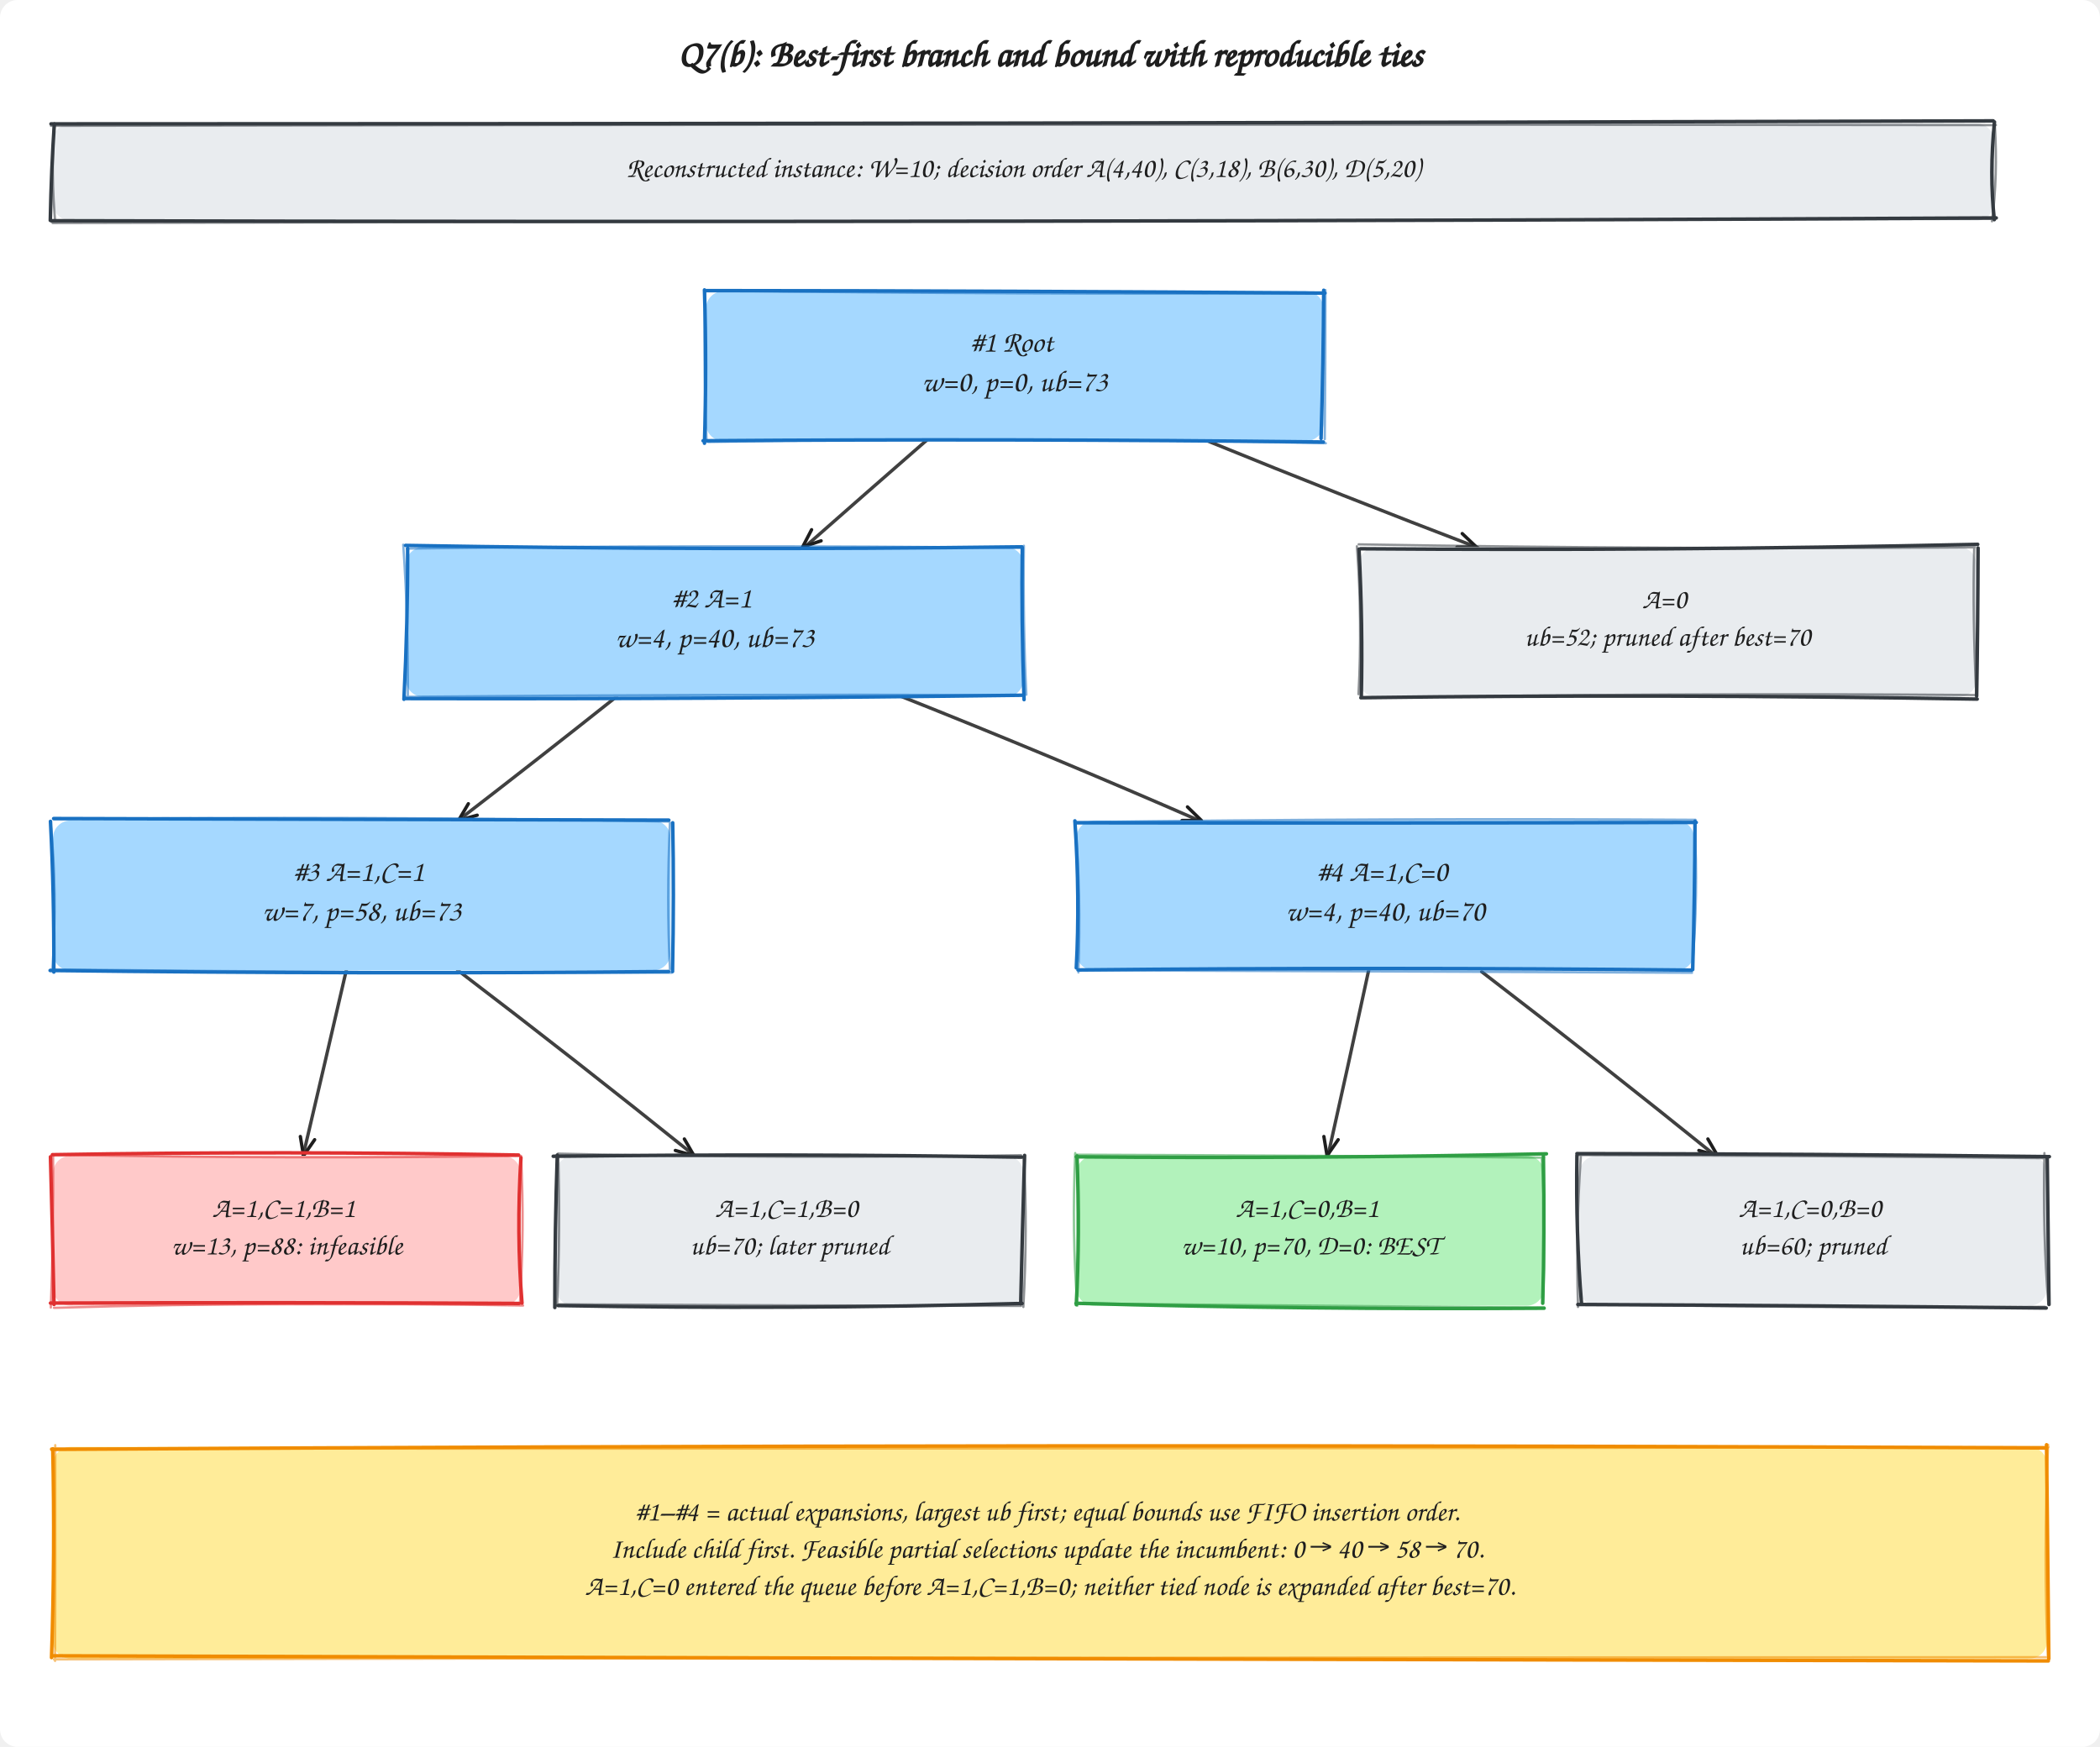
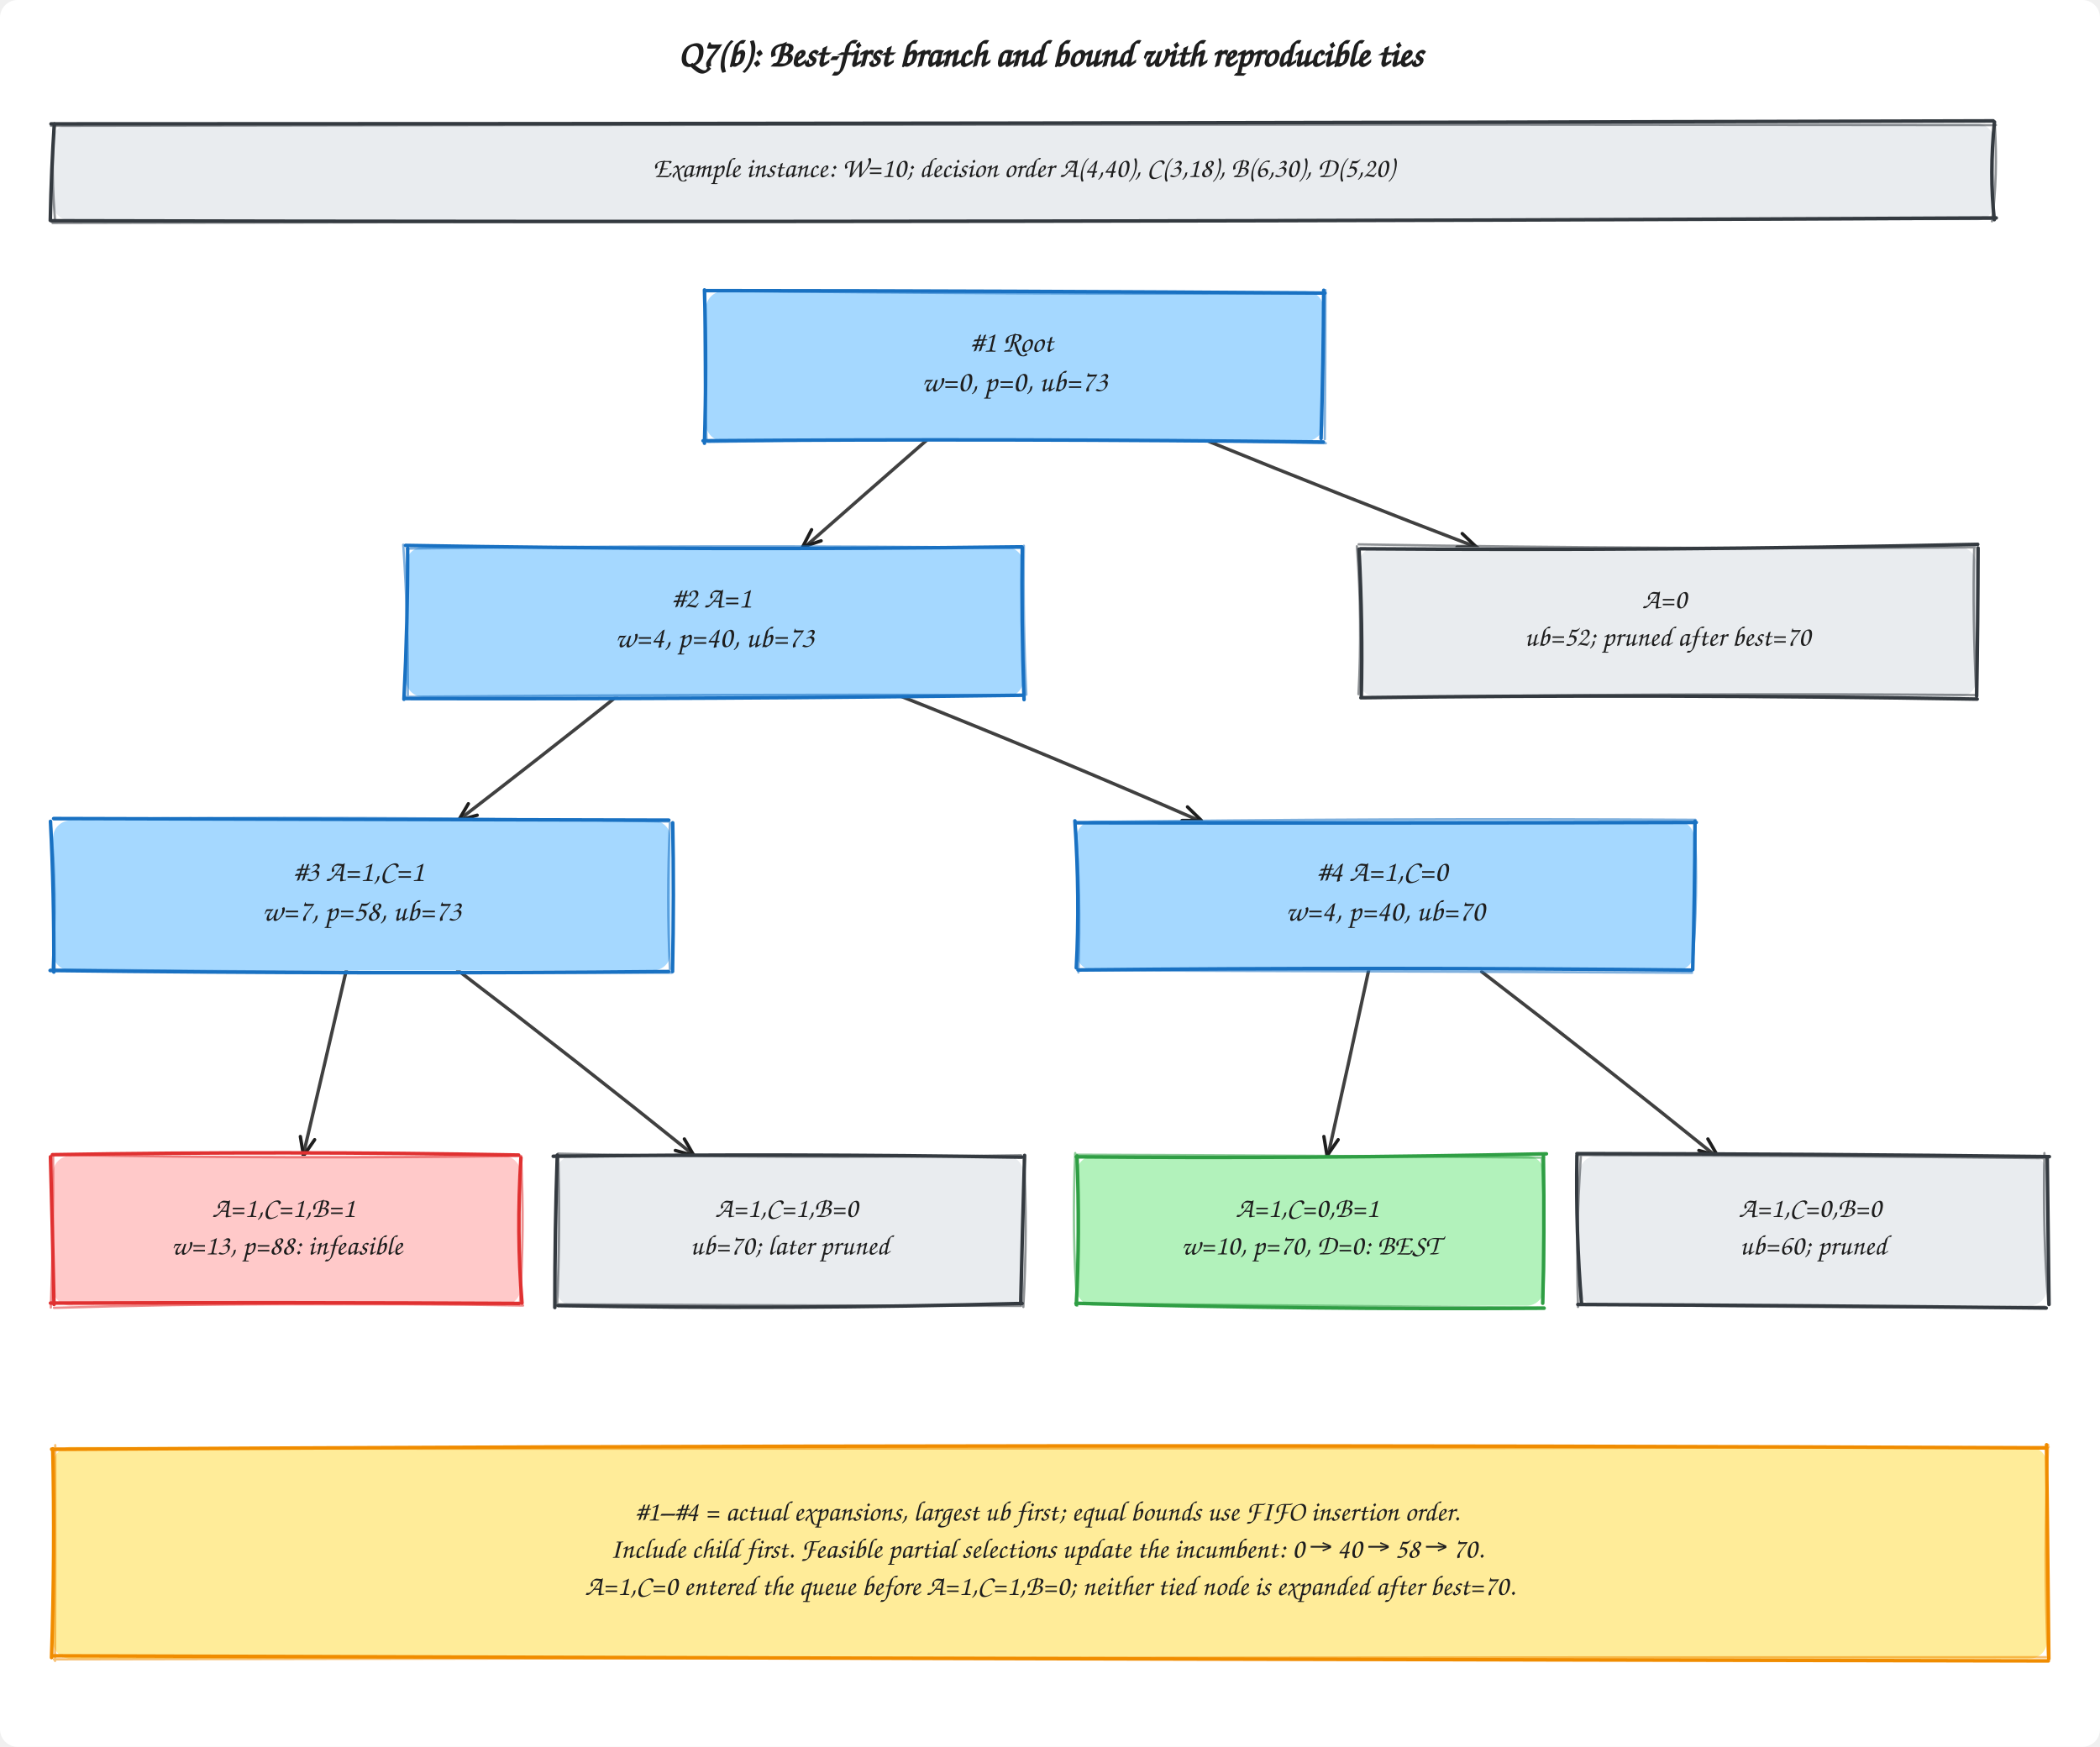
<svg xmlns="http://www.w3.org/2000/svg" width="1190" height="990" viewBox="0 0 1190 990" role="img" aria-label="Q7(b): Best-first branch and bound with reproducible ties">
  <rect width="1190" height="990" fill="#ffffff" rx="10" />
  <text text-anchor="middle" dominant-baseline="central" font-family="&quot;Segoe Print&quot;, &quot;Bradley Hand&quot;, Chilanka, &quot;Comic Sans MS&quot;, &quot;Comic Neue&quot;, cursive" font-size="21" font-weight="bold" fill="#1e1e1e">
    <tspan x="595.0" y="34.0">Q7(b): Best-first branch and bound with reproducible ties</tspan>
  </text>
  <path d="M525.1 249.5 Q490.0 280.1 455.5 310.5" fill="none" stroke="#1e1e1e" stroke-width="1.9" stroke-linecap="round" opacity="0.85" />
  <path d="M459.9 300.2 L454.8 310.0 L465.3 306.5" fill="none" stroke="#1e1e1e" stroke-width="1.9" stroke-linecap="round" stroke-linejoin="round" />
  <path d="M683.3 249.5 Q761.3 281.3 837.5 310.4" fill="none" stroke="#1e1e1e" stroke-width="1.9" stroke-linecap="round" opacity="0.85" />
  <path d="M825.6 310.1 L836.6 310.0 L828.6 302.4" fill="none" stroke="#1e1e1e" stroke-width="1.9" stroke-linecap="round" stroke-linejoin="round" />
  <path d="M349.5 394.7 Q304.7 430.3 260.0 464.7" fill="none" stroke="#1e1e1e" stroke-width="1.9" stroke-linecap="round" opacity="0.85" />
  <path d="M265.4 455.5 L259.8 465.0 L270.4 462.0" fill="none" stroke="#1e1e1e" stroke-width="1.9" stroke-linecap="round" stroke-linejoin="round" />
  <path d="M509.5 394.2 Q595.9 428.5 680.8 465.6" fill="none" stroke="#1e1e1e" stroke-width="1.9" stroke-linecap="round" opacity="0.85" />
  <path d="M669.8 465.0 L680.8 465.0 L672.9 457.3" fill="none" stroke="#1e1e1e" stroke-width="1.9" stroke-linecap="round" stroke-linejoin="round" />
  <path d="M196.3 549.6 Q184.1 602.5 171.7 655.2" fill="none" stroke="#1e1e1e" stroke-width="1.9" stroke-linecap="round" opacity="0.85" />
  <path d="M170.2 644.1 L172.0 655.0 L178.3 645.9" fill="none" stroke="#1e1e1e" stroke-width="1.9" stroke-linecap="round" stroke-linejoin="round" />
  <path d="M259.3 549.8 Q326.1 600.7 393.5 654.9" fill="none" stroke="#1e1e1e" stroke-width="1.9" stroke-linecap="round" opacity="0.85" />
  <path d="M382.7 652.0 L393.3 655.0 L387.8 645.5" fill="none" stroke="#1e1e1e" stroke-width="1.9" stroke-linecap="round" stroke-linejoin="round" />
  <path d="M775.6 549.8 Q764.2 602.9 752.4 655.5" fill="none" stroke="#1e1e1e" stroke-width="1.9" stroke-linecap="round" opacity="0.85" />
  <path d="M750.2 644.1 L752.0 655.0 L758.3 645.9" fill="none" stroke="#1e1e1e" stroke-width="1.9" stroke-linecap="round" stroke-linejoin="round" />
  <path d="M839.6 550.7 Q906.1 601.7 973.0 655.7" fill="none" stroke="#1e1e1e" stroke-width="1.9" stroke-linecap="round" opacity="0.85" />
  <path d="M962.7 652.0 L973.3 655.0 L967.8 645.5" fill="none" stroke="#1e1e1e" stroke-width="1.9" stroke-linecap="round" stroke-linejoin="round" />
  <rect x="30.0" y="70.0" width="1100.0" height="55.0" rx="10" fill="#e9ecef" />
  <path d="M28.9 70.2 Q579.4 70.2 1129.5 68.5 M1130.2 69.1 Q1127.3 98.4 1130.1 124.5 M1131.2 123.5 Q579.5 126.4 29.0 125.1 M28.5 124.9 Q29.1 95.0 30.8 70.1" fill="none" stroke="#343a40" stroke-width="2" stroke-linecap="round" />
  <path d="M28.9 71.3 Q581.1 70.2 1131.0 70.9 M1130.4 70.6 Q1132.2 99.6 1128.8 125.4 M1128.9 124.0 Q579.4 125.1 29.8 126.4 M31.3 126.1 Q28.9 98.7 30.6 71.1" fill="none" stroke="#343a40" stroke-width="1.3" stroke-linecap="round" opacity="0.55" />
  <text text-anchor="middle" dominant-baseline="central" font-family="&quot;Segoe Print&quot;, &quot;Bradley Hand&quot;, Chilanka, &quot;Comic Sans MS&quot;, &quot;Comic Neue&quot;, cursive" font-size="16" font-weight="normal" fill="#1e1e1e">
-     <tspan x="580.0" y="97.5">Reconstructed instance: W=10; decision order A(4,40), C(3,18), B(6,30), D(5,20)</tspan>
+     <tspan x="580.0" y="97.5">Example instance: W=10; decision order A(4,40), C(3,18), B(6,30), D(5,20)</tspan>
  </text>
  <rect x="400.0" y="165.0" width="350.0" height="85.0" rx="10" fill="#a5d8ff" />
  <path d="M400.1 164.7 Q572.4 164.8 750.8 166.1 M750.1 164.5 Q749.9 205.4 748.6 248.5 M749.9 250.5 Q573.4 248.5 398.4 249.8 M399.2 251.2 Q400.5 208.1 399.2 164.3" fill="none" stroke="#1971c2" stroke-width="2" stroke-linecap="round" />
  <path d="M401.4 164.7 Q577.3 167.0 750.1 166.2 M751.1 164.4 Q751.1 204.7 750.7 248.9 M751.3 251.2 Q576.6 247.4 401.1 250.5 M400.4 249.2 Q398.7 210.3 399.5 165.2" fill="none" stroke="#1971c2" stroke-width="1.3" stroke-linecap="round" opacity="0.55" />
  <text text-anchor="middle" dominant-baseline="central" font-family="&quot;Segoe Print&quot;, &quot;Bradley Hand&quot;, Chilanka, &quot;Comic Sans MS&quot;, &quot;Comic Neue&quot;, cursive" font-size="17" font-weight="normal" fill="#1e1e1e">
    <tspan x="575.0" y="196.3">#1 Root</tspan>
    <tspan x="575.0" y="218.7">w=0, p=0, ub=73</tspan>
  </text>
  <rect x="230.0" y="310.0" width="350.0" height="85.0" rx="10" fill="#a5d8ff" />
  <path d="M229.8 309.1 Q403.5 312.1 579.1 309.9 M579.3 310.3 Q578.7 350.3 580.3 396.5 M580.2 394.0 Q406.7 396.3 229.2 395.9 M228.9 396.3 Q231.1 352.7 231.0 310.9" fill="none" stroke="#1971c2" stroke-width="2" stroke-linecap="round" />
  <path d="M230.5 310.9 Q405.7 308.5 578.6 310.5 M580.2 309.3 Q579.7 354.2 581.6 393.7 M579.4 393.9 Q402.2 393.3 229.6 394.9 M231.1 395.8 Q231.5 352.4 228.5 308.7" fill="none" stroke="#1971c2" stroke-width="1.3" stroke-linecap="round" opacity="0.55" />
  <text text-anchor="middle" dominant-baseline="central" font-family="&quot;Segoe Print&quot;, &quot;Bradley Hand&quot;, Chilanka, &quot;Comic Sans MS&quot;, &quot;Comic Neue&quot;, cursive" font-size="17" font-weight="normal" fill="#1e1e1e">
    <tspan x="405.0" y="341.3">#2 A=1</tspan>
    <tspan x="405.0" y="363.7">w=4, p=40, ub=73</tspan>
  </text>
  <rect x="770.0" y="310.0" width="350.0" height="85.0" rx="10" fill="#e9ecef" />
  <path d="M770.9 311.0 Q943.0 312.3 1120.7 308.5 M1120.9 310.6 Q1120.8 353.5 1120.1 394.5 M1120.4 396.2 Q943.1 393.2 771.2 395.4 M771.4 394.7 Q772.3 354.5 770.1 311.2" fill="none" stroke="#343a40" stroke-width="2" stroke-linecap="round" />
  <path d="M769.9 308.5 Q947.0 311.5 1119.1 310.2 M1118.7 310.8 Q1117.7 350.0 1119.9 394.1 M1120.3 393.9 Q943.7 392.5 770.8 395.6 M769.8 393.4 Q772.1 351.7 768.9 309.6" fill="none" stroke="#343a40" stroke-width="1.3" stroke-linecap="round" opacity="0.55" />
  <text text-anchor="middle" dominant-baseline="central" font-family="&quot;Segoe Print&quot;, &quot;Bradley Hand&quot;, Chilanka, &quot;Comic Sans MS&quot;, &quot;Comic Neue&quot;, cursive" font-size="16" font-weight="normal" fill="#1e1e1e">
    <tspan x="945.0" y="341.9">A=0</tspan>
    <tspan x="945.0" y="363.1">ub=52; pruned after best=70</tspan>
  </text>
  <rect x="30.0" y="465.0" width="350.0" height="85.0" rx="10" fill="#a5d8ff" />
  <path d="M30.4 463.9 Q207.5 464.4 379.0 464.8 M381.2 466.3 Q382.0 506.4 381.1 550.6 M378.9 550.6 Q207.3 552.2 28.4 550.0 M30.5 550.9 Q30.7 506.0 28.6 465.5" fill="none" stroke="#1971c2" stroke-width="2" stroke-linecap="round" />
  <path d="M30.6 464.3 Q204.7 462.2 378.6 465.6 M379.6 466.2 Q377.7 509.9 379.6 549.2 M380.6 551.3 Q206.8 551.4 28.9 549.4 M29.7 549.2 Q32.7 505.4 28.6 465.2" fill="none" stroke="#1971c2" stroke-width="1.3" stroke-linecap="round" opacity="0.55" />
  <text text-anchor="middle" dominant-baseline="central" font-family="&quot;Segoe Print&quot;, &quot;Bradley Hand&quot;, Chilanka, &quot;Comic Sans MS&quot;, &quot;Comic Neue&quot;, cursive" font-size="17" font-weight="normal" fill="#1e1e1e">
    <tspan x="205.0" y="496.3">#3 A=1,C=1</tspan>
    <tspan x="205.0" y="518.7">w=7, p=58, ub=73</tspan>
  </text>
  <rect x="610.0" y="465.0" width="350.0" height="85.0" rx="10" fill="#a5d8ff" />
  <path d="M610.0 466.3 Q785.8 466.6 961.2 466.1 M960.5 465.4 Q960.4 506.2 959.2 549.5 M958.7 549.8 Q783.9 548.0 611.0 549.7 M609.9 548.5 Q612.0 509.0 609.1 465.2" fill="none" stroke="#1971c2" stroke-width="2" stroke-linecap="round" />
  <path d="M609.4 466.0 Q784.4 463.5 960.8 464.6 M960.2 466.5 Q962.6 507.0 958.8 550.0 M958.8 551.3 Q783.9 550.5 610.5 549.9 M611.1 551.1 Q612.7 506.7 609.3 465.3" fill="none" stroke="#1971c2" stroke-width="1.3" stroke-linecap="round" opacity="0.55" />
  <text text-anchor="middle" dominant-baseline="central" font-family="&quot;Segoe Print&quot;, &quot;Bradley Hand&quot;, Chilanka, &quot;Comic Sans MS&quot;, &quot;Comic Neue&quot;, cursive" font-size="17" font-weight="normal" fill="#1e1e1e">
    <tspan x="785.0" y="496.3">#4 A=1,C=0</tspan>
    <tspan x="785.0" y="518.7">w=4, p=40, ub=70</tspan>
  </text>
  <rect x="30.0" y="655.0" width="265.0" height="85.0" rx="10" fill="#ffc9c9" />
  <path d="M29.7 654.4 Q162.3 652.2 293.9 654.6 M295.2 656.1 Q292.6 699.0 295.8 738.5 M294.1 738.7 Q163.0 738.0 28.6 738.5 M30.6 739.3 Q29.7 694.7 28.6 655.6" fill="none" stroke="#e03131" stroke-width="2" stroke-linecap="round" />
  <path d="M29.9 654.4 Q164.5 657.0 295.3 655.1 M295.3 656.5 Q297.3 695.9 294.6 739.5 M296.4 739.9 Q160.4 737.4 30.6 741.2 M28.8 741.0 Q30.4 697.3 30.1 655.2" fill="none" stroke="#e03131" stroke-width="1.3" stroke-linecap="round" opacity="0.55" />
  <text text-anchor="middle" dominant-baseline="central" font-family="&quot;Segoe Print&quot;, &quot;Bradley Hand&quot;, Chilanka, &quot;Comic Sans MS&quot;, &quot;Comic Neue&quot;, cursive" font-size="16" font-weight="normal" fill="#1e1e1e">
    <tspan x="162.5" y="686.9">A=1,C=1,B=1</tspan>
    <tspan x="162.5" y="708.1">w=13, p=88: infeasible</tspan>
  </text>
  <rect x="315.0" y="655.0" width="265.0" height="85.0" rx="10" fill="#e9ecef" />
  <path d="M313.5 655.3 Q448.6 653.7 578.9 655.8 M580.6 654.8 Q579.3 699.6 578.4 738.9 M579.2 738.7 Q448.6 742.3 316.3 739.9 M314.4 741.0 Q314.4 696.0 315.8 654.6" fill="none" stroke="#343a40" stroke-width="2" stroke-linecap="round" />
  <path d="M316.2 653.8 Q445.4 656.8 578.6 654.7 M580.2 655.2 Q582.4 697.0 579.9 740.7 M578.6 740.1 Q446.4 739.9 315.0 739.2 M315.7 739.9 Q317.6 696.3 316.3 653.7" fill="none" stroke="#343a40" stroke-width="1.3" stroke-linecap="round" opacity="0.55" />
  <text text-anchor="middle" dominant-baseline="central" font-family="&quot;Segoe Print&quot;, &quot;Bradley Hand&quot;, Chilanka, &quot;Comic Sans MS&quot;, &quot;Comic Neue&quot;, cursive" font-size="16" font-weight="normal" fill="#1e1e1e">
    <tspan x="447.5" y="686.9">A=1,C=1,B=0</tspan>
    <tspan x="447.5" y="708.1">ub=70; later pruned</tspan>
  </text>
  <rect x="610.0" y="655.0" width="265.0" height="85.0" rx="10" fill="#b2f2bb" />
  <path d="M609.9 655.6 Q741.4 656.8 876.3 653.9 M874.6 654.7 Q875.3 700.2 874.2 738.6 M875.0 741.4 Q740.3 742.3 609.7 738.6 M609.9 739.4 Q612.0 699.5 610.3 655.1" fill="none" stroke="#2f9e44" stroke-width="2" stroke-linecap="round" />
  <path d="M609.2 654.4 Q743.7 654.8 874.9 656.1 M873.7 656.4 Q876.1 699.4 874.3 738.6 M875.2 741.1 Q741.8 740.0 610.2 738.7 M610.5 740.0 Q607.3 698.7 609.3 653.5" fill="none" stroke="#2f9e44" stroke-width="1.3" stroke-linecap="round" opacity="0.55" />
  <text text-anchor="middle" dominant-baseline="central" font-family="&quot;Segoe Print&quot;, &quot;Bradley Hand&quot;, Chilanka, &quot;Comic Sans MS&quot;, &quot;Comic Neue&quot;, cursive" font-size="16" font-weight="normal" fill="#1e1e1e">
    <tspan x="742.5" y="686.9">A=1,C=0,B=1</tspan>
    <tspan x="742.5" y="708.1">w=10, p=70, D=0: BEST</tspan>
  </text>
  <rect x="895.0" y="655.0" width="265.0" height="85.0" rx="10" fill="#e9ecef" />
  <path d="M893.6 653.8 Q1027.3 653.9 1161.3 655.5 M1160.1 656.1 Q1160.6 700.2 1161.1 739.3 M1159.5 741.3 Q1030.0 739.9 894.1 739.3 M896.2 738.8 Q892.9 699.3 893.6 654.7" fill="none" stroke="#343a40" stroke-width="2" stroke-linecap="round" />
  <path d="M893.7 654.6 Q1028.5 655.0 1160.0 656.4 M1158.5 653.5 Q1157.5 699.5 1160.7 738.9 M1158.8 740.6 Q1029.1 741.6 896.2 739.0 M894.2 740.7 Q892.9 698.4 895.8 655.6" fill="none" stroke="#343a40" stroke-width="1.3" stroke-linecap="round" opacity="0.55" />
  <text text-anchor="middle" dominant-baseline="central" font-family="&quot;Segoe Print&quot;, &quot;Bradley Hand&quot;, Chilanka, &quot;Comic Sans MS&quot;, &quot;Comic Neue&quot;, cursive" font-size="16" font-weight="normal" fill="#1e1e1e">
    <tspan x="1027.5" y="686.9">A=1,C=0,B=0</tspan>
    <tspan x="1027.5" y="708.1">ub=60; pruned</tspan>
  </text>
  <rect x="30.0" y="820.0" width="1130.0" height="120.0" rx="10" fill="#ffec99" />
  <path d="M29.3 821.4 Q597.1 817.9 1159.9 820.6 M1159.7 818.8 Q1160.4 880.4 1161.0 940.1 M1160.7 941.3 Q592.6 940.2 29.7 938.4 M29.2 939.4 Q31.2 879.8 29.9 821.1" fill="none" stroke="#f08c00" stroke-width="2" stroke-linecap="round" />
  <path d="M29.0 820.9 Q593.5 821.3 1160.9 820.1 M1160.6 818.8 Q1157.8 882.5 1160.5 940.4 M1159.3 939.2 Q593.9 939.3 30.6 940.4 M31.2 941.3 Q31.5 882.7 31.3 819.0" fill="none" stroke="#f08c00" stroke-width="1.3" stroke-linecap="round" opacity="0.55" />
  <text text-anchor="middle" dominant-baseline="central" font-family="&quot;Segoe Print&quot;, &quot;Bradley Hand&quot;, Chilanka, &quot;Comic Sans MS&quot;, &quot;Comic Neue&quot;, cursive" font-size="16" font-weight="normal" fill="#1e1e1e">
    <tspan x="595.0" y="858.9">#1–#4 = actual expansions, largest ub first; equal bounds use FIFO insertion order.</tspan>
    <tspan x="595.0" y="880.0">Include child first. Feasible partial selections update the incumbent: 0 → 40 → 58 → 70.</tspan>
    <tspan x="595.0" y="901.1">A=1,C=0 entered the queue before A=1,C=1,B=0; neither tied node is expanded after best=70.</tspan>
  </text>
</svg>
